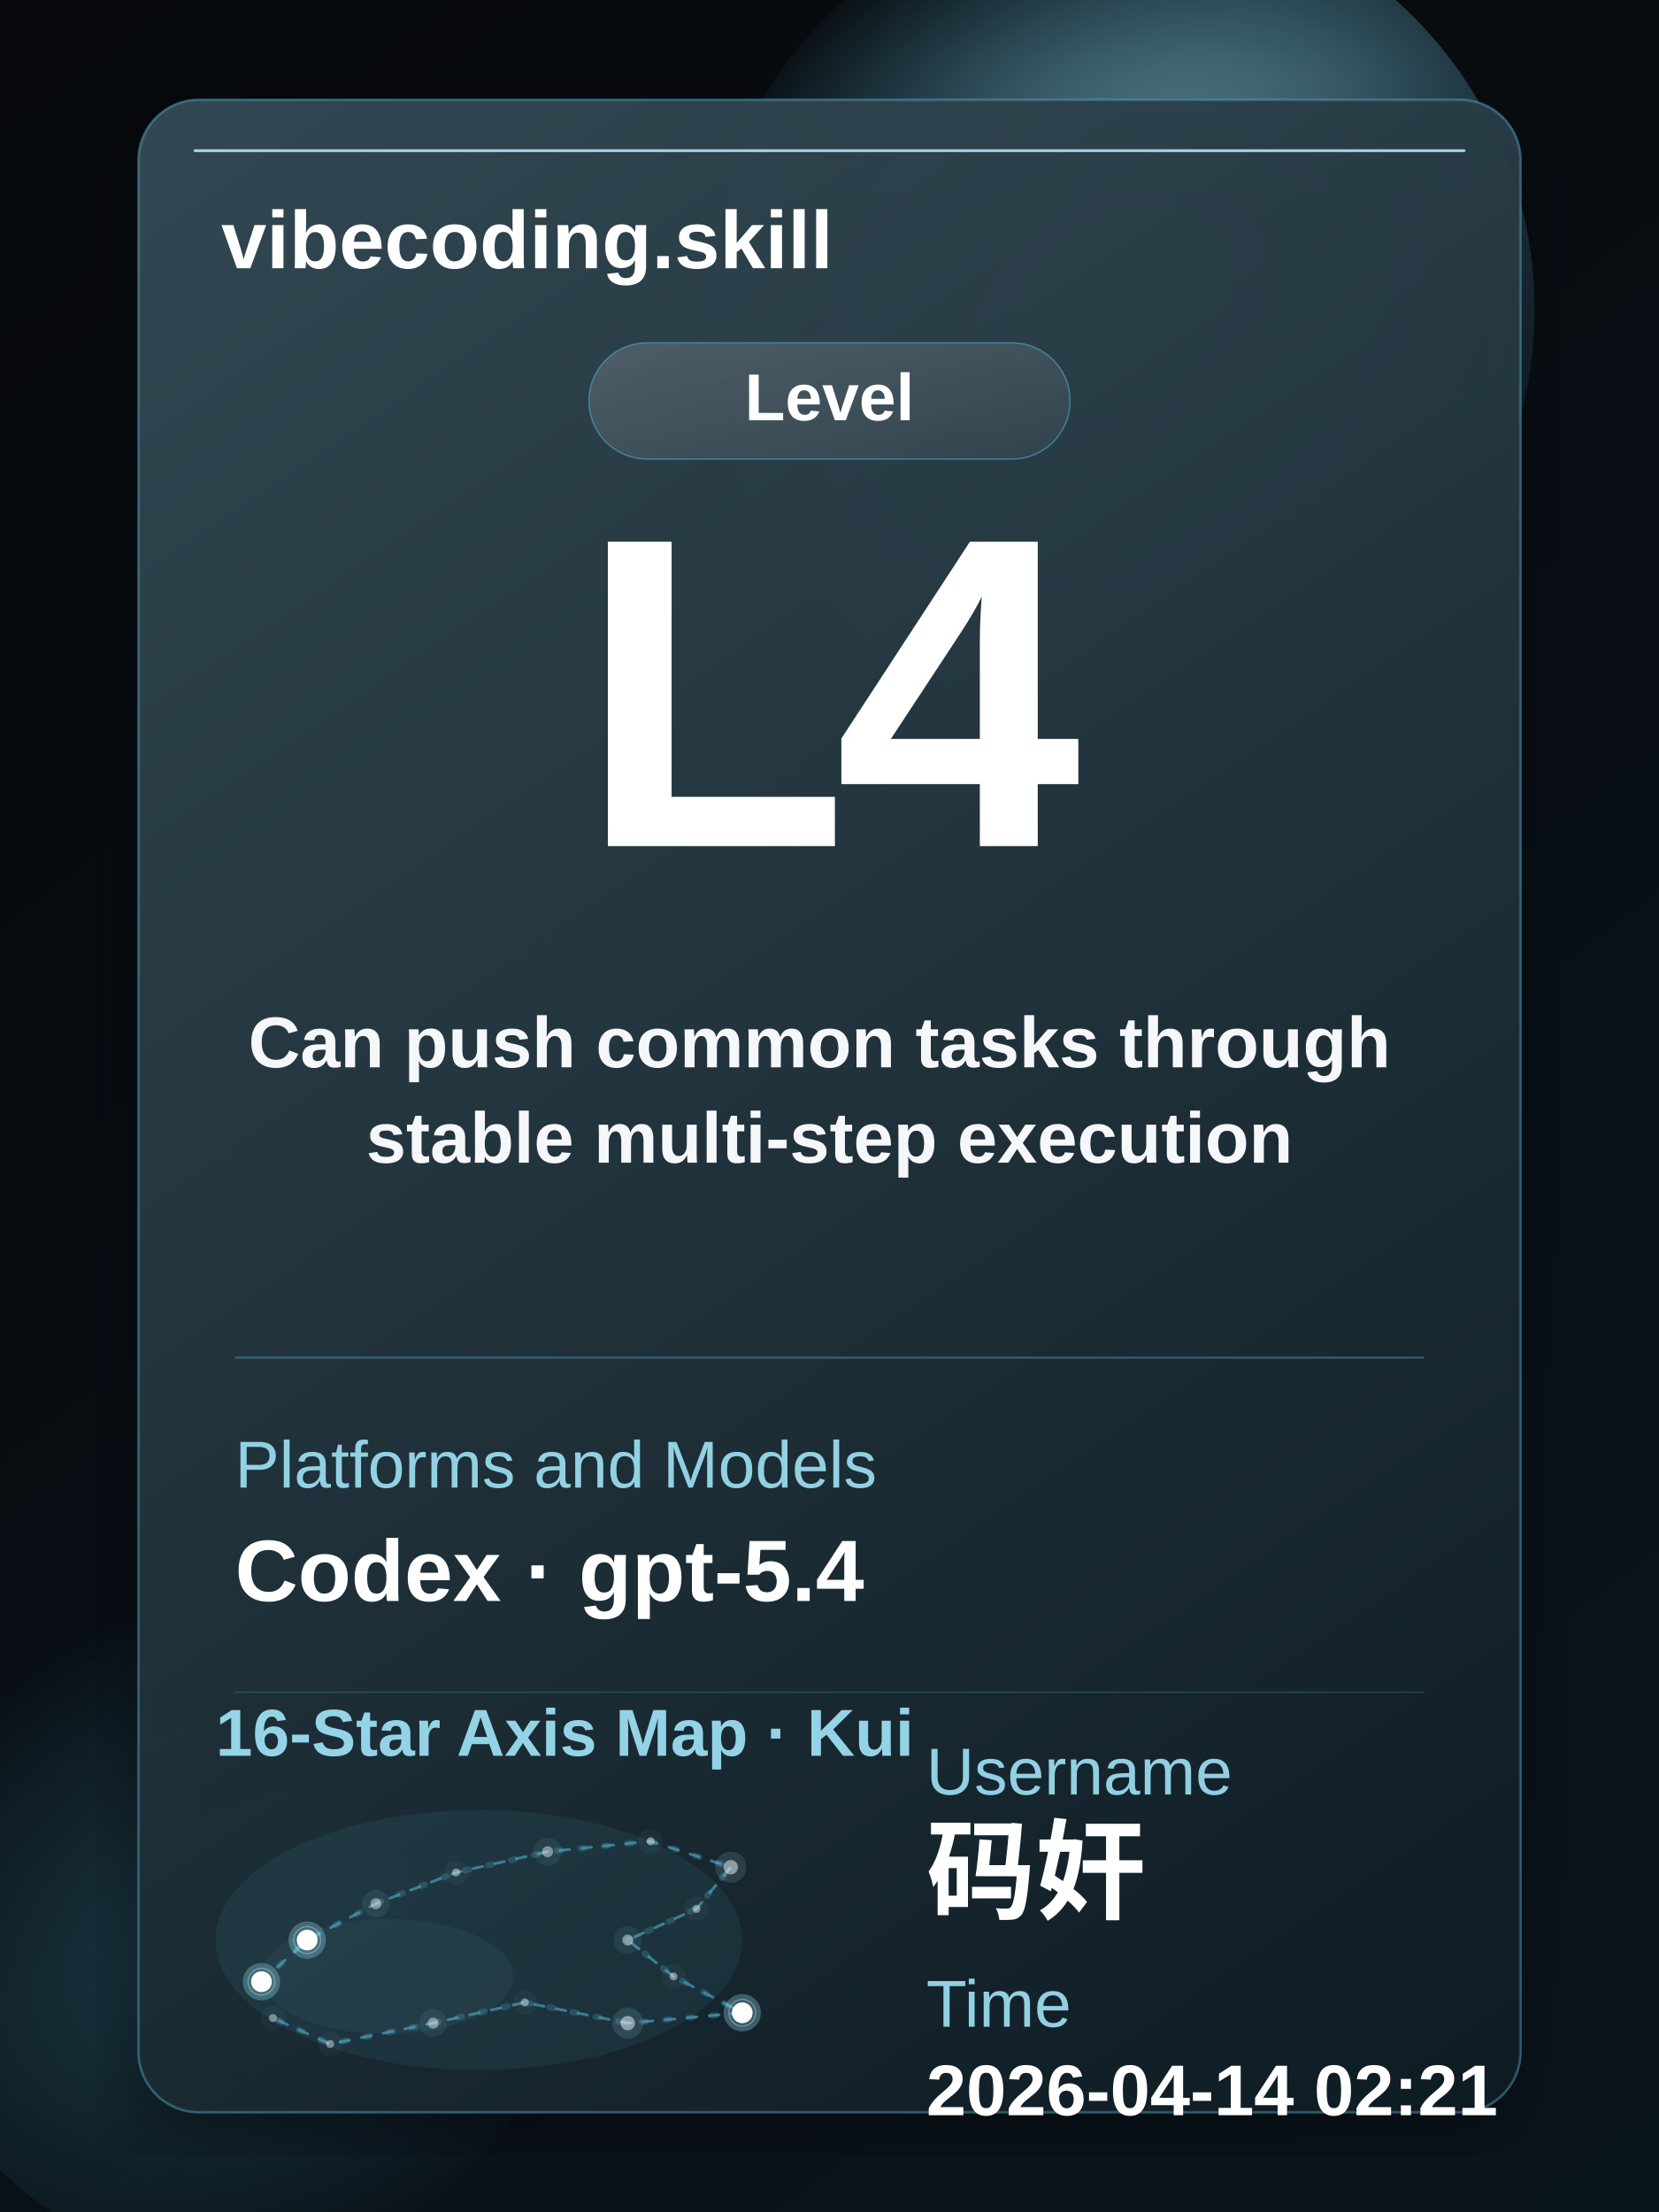
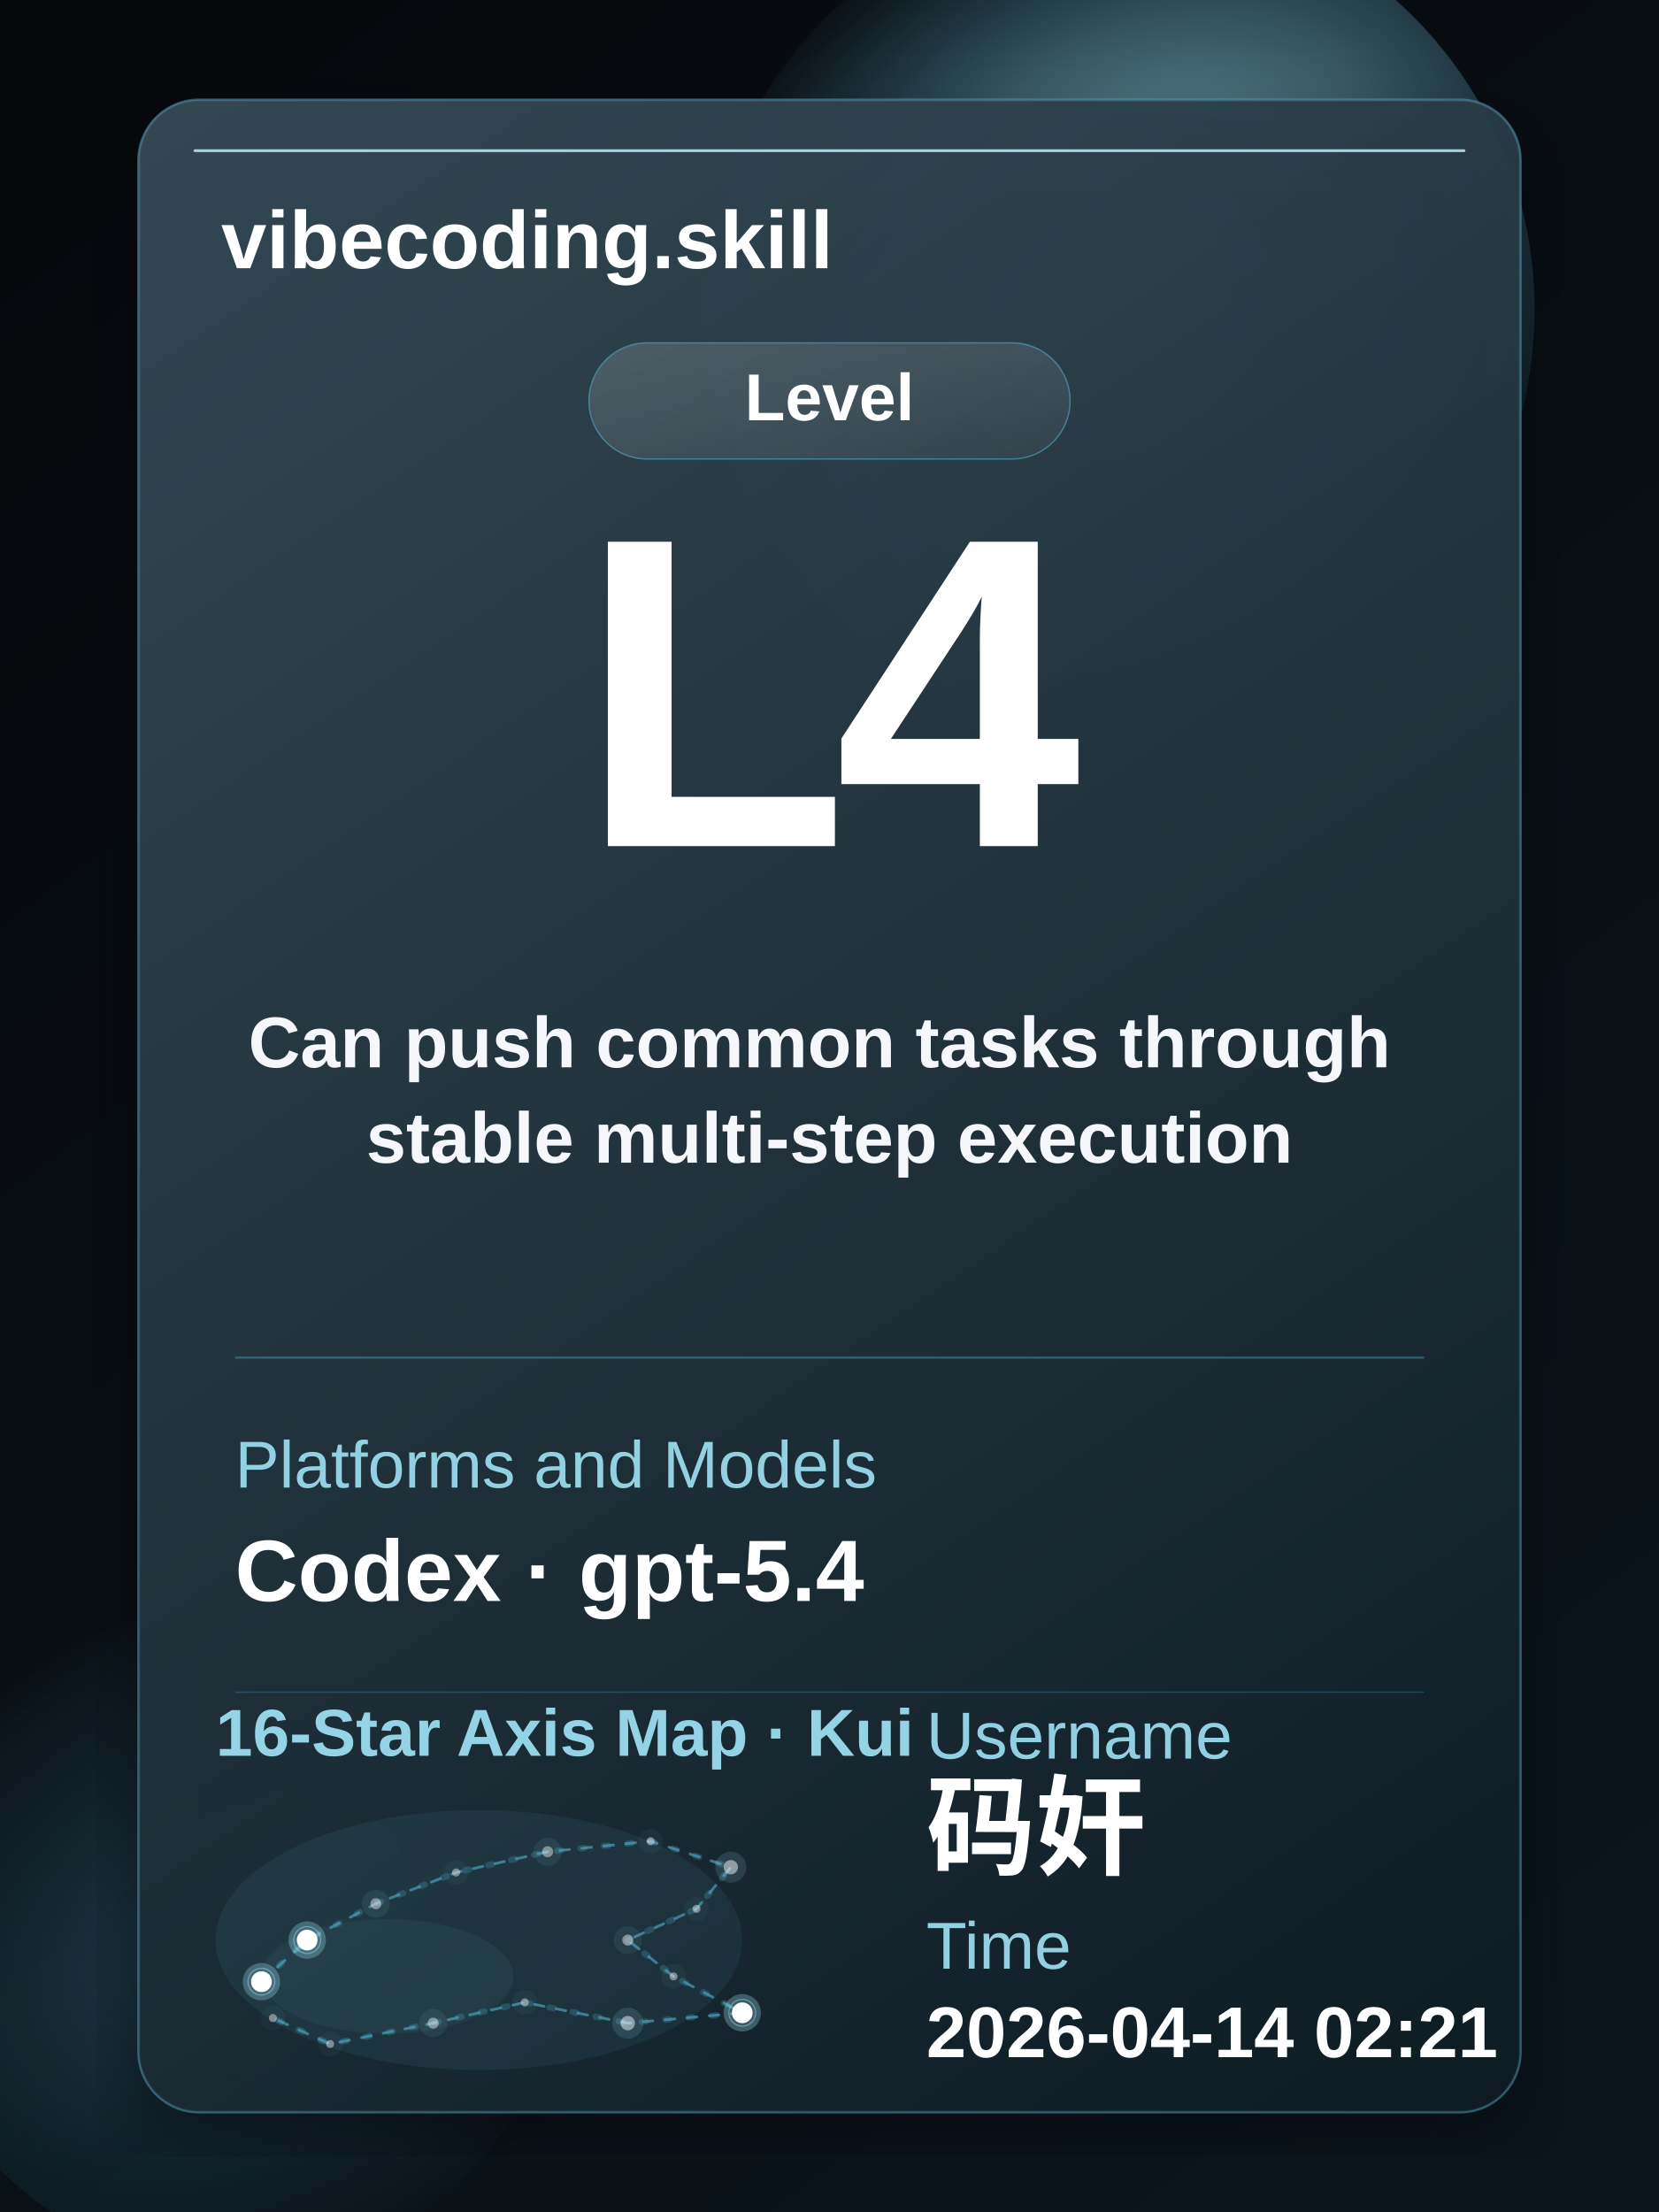
<svg xmlns="http://www.w3.org/2000/svg" width="1200" height="1600" viewBox="0 0 1200 1600" fill="none">
  <defs>
    <style>
      @font-face { font-family: 'CardDisplay'; src: url('file:///System/Library/Fonts/SFNS.ttf'); }
      @font-face { font-family: 'CardBody'; src: url('file:///System/Library/Fonts/SFNS.ttf'); }
      @font-face { font-family: 'CardCJK'; src: url('file:///System/Library/Fonts/Hiragino%20Sans%20GB.ttc'); }
      @font-face { font-family: 'CardUnicode'; src: url('file:///System/Library/Fonts/Supplemental/Arial%20Unicode.ttf'); }
    </style>
    <linearGradient id="bg" x1="0" y1="0" x2="1200" y2="1600" gradientUnits="userSpaceOnUse">
      <stop stop-color="#06080B" />
      <stop offset="1" stop-color="#0B151C" />
    </linearGradient>
    <radialGradient id="aura" cx="0" cy="0" r="1" gradientUnits="userSpaceOnUse" gradientTransform="translate(810 224) rotate(140) scale(418 312)">
      <stop stop-color="#B6E9F7" stop-opacity="0.88" />
      <stop offset="1" stop-color="#59BFE0" stop-opacity="0" />
    </radialGradient>
    <radialGradient id="auraBottom" cx="0" cy="0" r="1" gradientUnits="userSpaceOnUse" gradientTransform="translate(170 1400) rotate(-28) scale(356 248)">
      <stop stop-color="#59BFE0" stop-opacity="0.24" />
      <stop offset="1" stop-color="#59BFE0" stop-opacity="0" />
    </radialGradient>
    <linearGradient id="panel" x1="122" y1="86" x2="1082" y2="1506" gradientUnits="userSpaceOnUse">
      <stop stop-color="#344A55" stop-opacity="0.96" />
      <stop offset="1" stop-color="#0E1C24" stop-opacity="0.98" />
    </linearGradient>
    <linearGradient id="glass" x1="0" y1="0" x2="1" y2="1">
      <stop stop-color="#FFFFFF" stop-opacity="0.16" />
      <stop offset="1" stop-color="#FFFFFF" stop-opacity="0.04" />
    </linearGradient>
    <filter id="shadow" x="70" y="42" width="1060" height="1518" filterUnits="userSpaceOnUse" color-interpolation-filters="sRGB">
      <feFlood flood-opacity="0" result="BackgroundImageFix" />
      <feColorMatrix in="SourceAlpha" type="matrix" values="0 0 0 0 0 0 0 0 0 0 0 0 0 0 0 0 0 0 127 0" result="hardAlpha" />
      <feOffset dy="24" />
      <feGaussianBlur stdDeviation="26" />
      <feColorMatrix type="matrix" values="0 0 0 0 0.01 0 0 0 0 0.02 0 0 0 0 0.04 0 0 0 0.52 0" />
      <feBlend mode="normal" in2="BackgroundImageFix" result="effect1_dropShadow_0_1" />
      <feBlend mode="normal" in="SourceGraphic" in2="effect1_dropShadow_0_1" result="shape" />
    </filter>
  </defs>
  <rect width="1200" height="1600" fill="url(#bg)" />
  <circle cx="810" cy="224" r="300" fill="url(#aura)" />
  <circle cx="170" cy="1400" r="240" fill="url(#auraBottom)" />
  <g filter="url(#shadow)">
    <rect x="100" y="72" width="1000" height="1456" rx="44" fill="url(#panel)" stroke="rgba(78,169,199,0.48)" stroke-width="1.5" />
    <rect x="101" y="73" width="998" height="1454" rx="43" stroke="rgba(255,255,255,0.06)" />
  </g>
  <rect x="140" y="108" width="920" height="2" rx="1" fill="#B2E8F7" fill-opacity="0.88" />
  <text x="160" y="194" fill="#FFFFFF" font-size="59" font-family="'CardDisplay', 'CardCJK', 'CardUnicode', 'SF Pro Display', 'PingFang SC', 'Helvetica Neue', Arial, sans-serif" font-weight="700">vibecoding.skill</text>
  <g>
    <rect x="426" y="248" width="348" height="84" rx="42" fill="url(#glass)" stroke="rgba(78,169,199,0.60)" />
    <text x="600" y="304" fill="#FFFFFF" font-size="48" text-anchor="middle" font-family="'CardBody', 'CardCJK', 'CardUnicode', 'SF Pro Text', 'PingFang SC', 'Helvetica Neue', Arial, sans-serif" font-weight="600">Level</text>
  </g>
  <text x="600" y="612" fill="#FFFFFF" font-size="320" text-anchor="middle" font-family="'CardDisplay', 'CardCJK', 'CardUnicode', 'SF Pro Display', 'PingFang SC', 'Helvetica Neue', Arial, sans-serif" font-weight="700" letter-spacing="-10">L4</text>
  <text x="600" y="772" fill="#F5F7FA" font-size="52" text-anchor="middle" font-family="'CardBody', 'CardCJK', 'CardUnicode', 'SF Pro Text', 'PingFang SC', 'Helvetica Neue', Arial, sans-serif" font-weight="600">
    <tspan x="600" dy="0">Can push common tasks through</tspan>
    <tspan x="600" dy="69">stable multi-step execution</tspan>
  </text>
  <line x1="170" y1="982" x2="1030" y2="982" stroke="rgba(78,169,199,0.42)" stroke-width="1.5" />
  <text x="170" y="1076" fill="rgba(159,226,245,0.90)" font-size="48" font-family="'CardBody', 'CardCJK', 'CardUnicode', 'SF Pro Text', 'PingFang SC', 'Helvetica Neue', Arial, sans-serif" font-weight="500">Platforms and Models</text>
  <text x="170" y="1158" fill="#FFFFFF" font-size="63" font-family="'CardDisplay', 'CardCJK', 'CardUnicode', 'SF Pro Display', 'PingFang SC', 'Helvetica Neue', Arial, sans-serif" font-weight="650">Codex · gpt-5.4</text>
  <line x1="170" y1="1224" x2="1030" y2="1224" stroke="rgba(78,169,199,0.28)" />
  <text x="156" y="1270" fill="rgba(159,226,245,0.92)" font-size="48" font-family="'CardBody', 'CardCJK', 'CardUnicode', 'SF Pro Text', 'PingFang SC', 'Helvetica Neue', Arial, sans-serif" font-weight="600">16-Star Axis Map · Kui</text>
  <ellipse cx="346.4" cy="1403.3" rx="190.4" ry="94.0" fill="rgba(89,191,224,0.08)" />
  <ellipse cx="280.2" cy="1429.6" rx="91.1" ry="41.4" fill="rgba(159,226,245,0.05)" />
  <polyline points="189.1,1433.4 222.2,1403.3 271.9,1377.0 329.9,1354.4 396.1,1339.4 470.6,1331.8 528.6,1350.6 503.8,1380.7 454.1,1403.3 487.2,1429.6 536.9,1455.9 454.1,1463.4 379.6,1448.4 313.3,1463.4 238.8,1478.5 197.4,1459.7" fill="none" stroke="rgba(89,191,224,0.22)" stroke-width="4.5" stroke-linecap="round" stroke-linejoin="round" stroke-dasharray="3 14" />
  <polyline points="189.1,1433.4 222.2,1403.3 271.9,1377.0 329.9,1354.4 396.1,1339.4 470.6,1331.8 528.6,1350.6 503.8,1380.7 454.1,1403.3 487.2,1429.6 536.9,1455.9 454.1,1463.4 379.6,1448.4 313.3,1463.4 238.8,1478.5 197.4,1459.7" fill="none" stroke="rgba(78,169,199,0.64)" stroke-width="2" stroke-linecap="round" stroke-linejoin="round" stroke-dasharray="7 9" />
  <circle cx="189.1" cy="1433.4" r="13.5" fill="rgba(159,226,245,0.30)" />
  <circle cx="189.1" cy="1433.4" r="9.7" fill="none" stroke="rgba(159,226,245,0.48)" stroke-width="0.8" />
  <circle cx="189.1" cy="1433.4" r="7.5" fill="rgba(255,255,255,1.00)" />
  <circle cx="222.2" cy="1403.3" r="13.5" fill="rgba(159,226,245,0.30)" />
  <circle cx="222.2" cy="1403.3" r="9.7" fill="none" stroke="rgba(159,226,245,0.48)" stroke-width="0.8" />
  <circle cx="222.2" cy="1403.3" r="7.5" fill="rgba(255,255,255,1.00)" />
  <circle cx="271.9" cy="1377.0" r="10.1" fill="rgba(159,226,245,0.08)" />
  <circle cx="271.9" cy="1377.0" r="4.0" fill="rgba(255,255,255,0.42)" />
  <circle cx="329.9" cy="1354.4" r="8.9" fill="rgba(159,226,245,0.04)" />
  <circle cx="329.9" cy="1354.4" r="2.9" fill="rgba(255,255,255,0.42)" />
  <circle cx="396.1" cy="1339.4" r="10.1" fill="rgba(159,226,245,0.08)" />
  <circle cx="396.1" cy="1339.4" r="4.0" fill="rgba(255,255,255,0.42)" />
  <circle cx="470.6" cy="1331.8" r="8.9" fill="rgba(159,226,245,0.04)" />
  <circle cx="470.6" cy="1331.8" r="2.9" fill="rgba(255,255,255,0.42)" />
  <circle cx="528.6" cy="1350.6" r="11.2" fill="rgba(159,226,245,0.14)" />
  <circle cx="528.6" cy="1350.6" r="5.2" fill="rgba(255,255,255,0.48)" />
  <circle cx="503.8" cy="1380.7" r="8.9" fill="rgba(159,226,245,0.04)" />
  <circle cx="503.8" cy="1380.7" r="2.9" fill="rgba(255,255,255,0.42)" />
  <circle cx="454.1" cy="1403.3" r="10.1" fill="rgba(159,226,245,0.08)" />
  <circle cx="454.1" cy="1403.3" r="4.0" fill="rgba(255,255,255,0.42)" />
  <circle cx="487.2" cy="1429.6" r="8.9" fill="rgba(159,226,245,0.04)" />
  <circle cx="487.2" cy="1429.6" r="2.9" fill="rgba(255,255,255,0.42)" />
  <circle cx="536.9" cy="1455.9" r="13.5" fill="rgba(159,226,245,0.30)" />
  <circle cx="536.9" cy="1455.9" r="9.7" fill="none" stroke="rgba(159,226,245,0.48)" stroke-width="0.8" />
  <circle cx="536.9" cy="1455.9" r="7.5" fill="rgba(255,255,255,1.00)" />
  <circle cx="454.1" cy="1463.4" r="11.2" fill="rgba(159,226,245,0.14)" />
  <circle cx="454.1" cy="1463.4" r="5.2" fill="rgba(255,255,255,0.48)" />
  <circle cx="379.6" cy="1448.4" r="8.9" fill="rgba(159,226,245,0.04)" />
  <circle cx="379.6" cy="1448.4" r="2.9" fill="rgba(255,255,255,0.42)" />
  <circle cx="313.3" cy="1463.4" r="10.1" fill="rgba(159,226,245,0.08)" />
  <circle cx="313.3" cy="1463.4" r="4.0" fill="rgba(255,255,255,0.42)" />
  <circle cx="238.8" cy="1478.5" r="8.9" fill="rgba(159,226,245,0.04)" />
  <circle cx="238.8" cy="1478.5" r="2.9" fill="rgba(255,255,255,0.42)" />
  <circle cx="197.4" cy="1459.7" r="8.9" fill="rgba(159,226,245,0.04)" />
  <circle cx="197.4" cy="1459.7" r="2.9" fill="rgba(255,255,255,0.42)" />
-   <text x="670" y="1298" fill="rgba(159,226,245,0.90)" font-size="48" font-family="'CardBody', 'CardCJK', 'CardUnicode', 'SF Pro Text', 'PingFang SC', 'Helvetica Neue', Arial, sans-serif" font-weight="500">Username</text>
-   <text x="670" y="1382" fill="#FFFFFF" font-size="79" font-family="'CardDisplay', 'CardCJK', 'CardUnicode', 'SF Pro Display', 'PingFang SC', 'Helvetica Neue', Arial, sans-serif" font-weight="650">码奸</text>
-   <text x="670" y="1466" fill="rgba(159,226,245,0.90)" font-size="48" font-family="'CardBody', 'CardCJK', 'CardUnicode', 'SF Pro Text', 'PingFang SC', 'Helvetica Neue', Arial, sans-serif" font-weight="500">Time</text>
-   <text x="670" y="1530" fill="#FFFFFF" font-size="52" font-family="'CardBody', 'CardCJK', 'CardUnicode', 'SF Pro Text', 'PingFang SC', 'Helvetica Neue', Arial, sans-serif" font-weight="600">2026-04-14 02:21</text>
+   <text x="670" y="1272" fill="rgba(159,226,245,0.90)" font-size="48" font-family="'CardBody', 'CardCJK', 'CardUnicode', 'SF Pro Text', 'PingFang SC', 'Helvetica Neue', Arial, sans-serif" font-weight="500">Username</text>
+   <text x="670" y="1350" fill="#FFFFFF" font-size="79" font-family="'CardDisplay', 'CardCJK', 'CardUnicode', 'SF Pro Display', 'PingFang SC', 'Helvetica Neue', Arial, sans-serif" font-weight="650">码奸</text>
+   <text x="670" y="1424" fill="rgba(159,226,245,0.90)" font-size="48" font-family="'CardBody', 'CardCJK', 'CardUnicode', 'SF Pro Text', 'PingFang SC', 'Helvetica Neue', Arial, sans-serif" font-weight="500">Time</text>
+   <text x="670" y="1488" fill="#FFFFFF" font-size="52" font-family="'CardBody', 'CardCJK', 'CardUnicode', 'SF Pro Text', 'PingFang SC', 'Helvetica Neue', Arial, sans-serif" font-weight="600">2026-04-14 02:21</text>
</svg>
